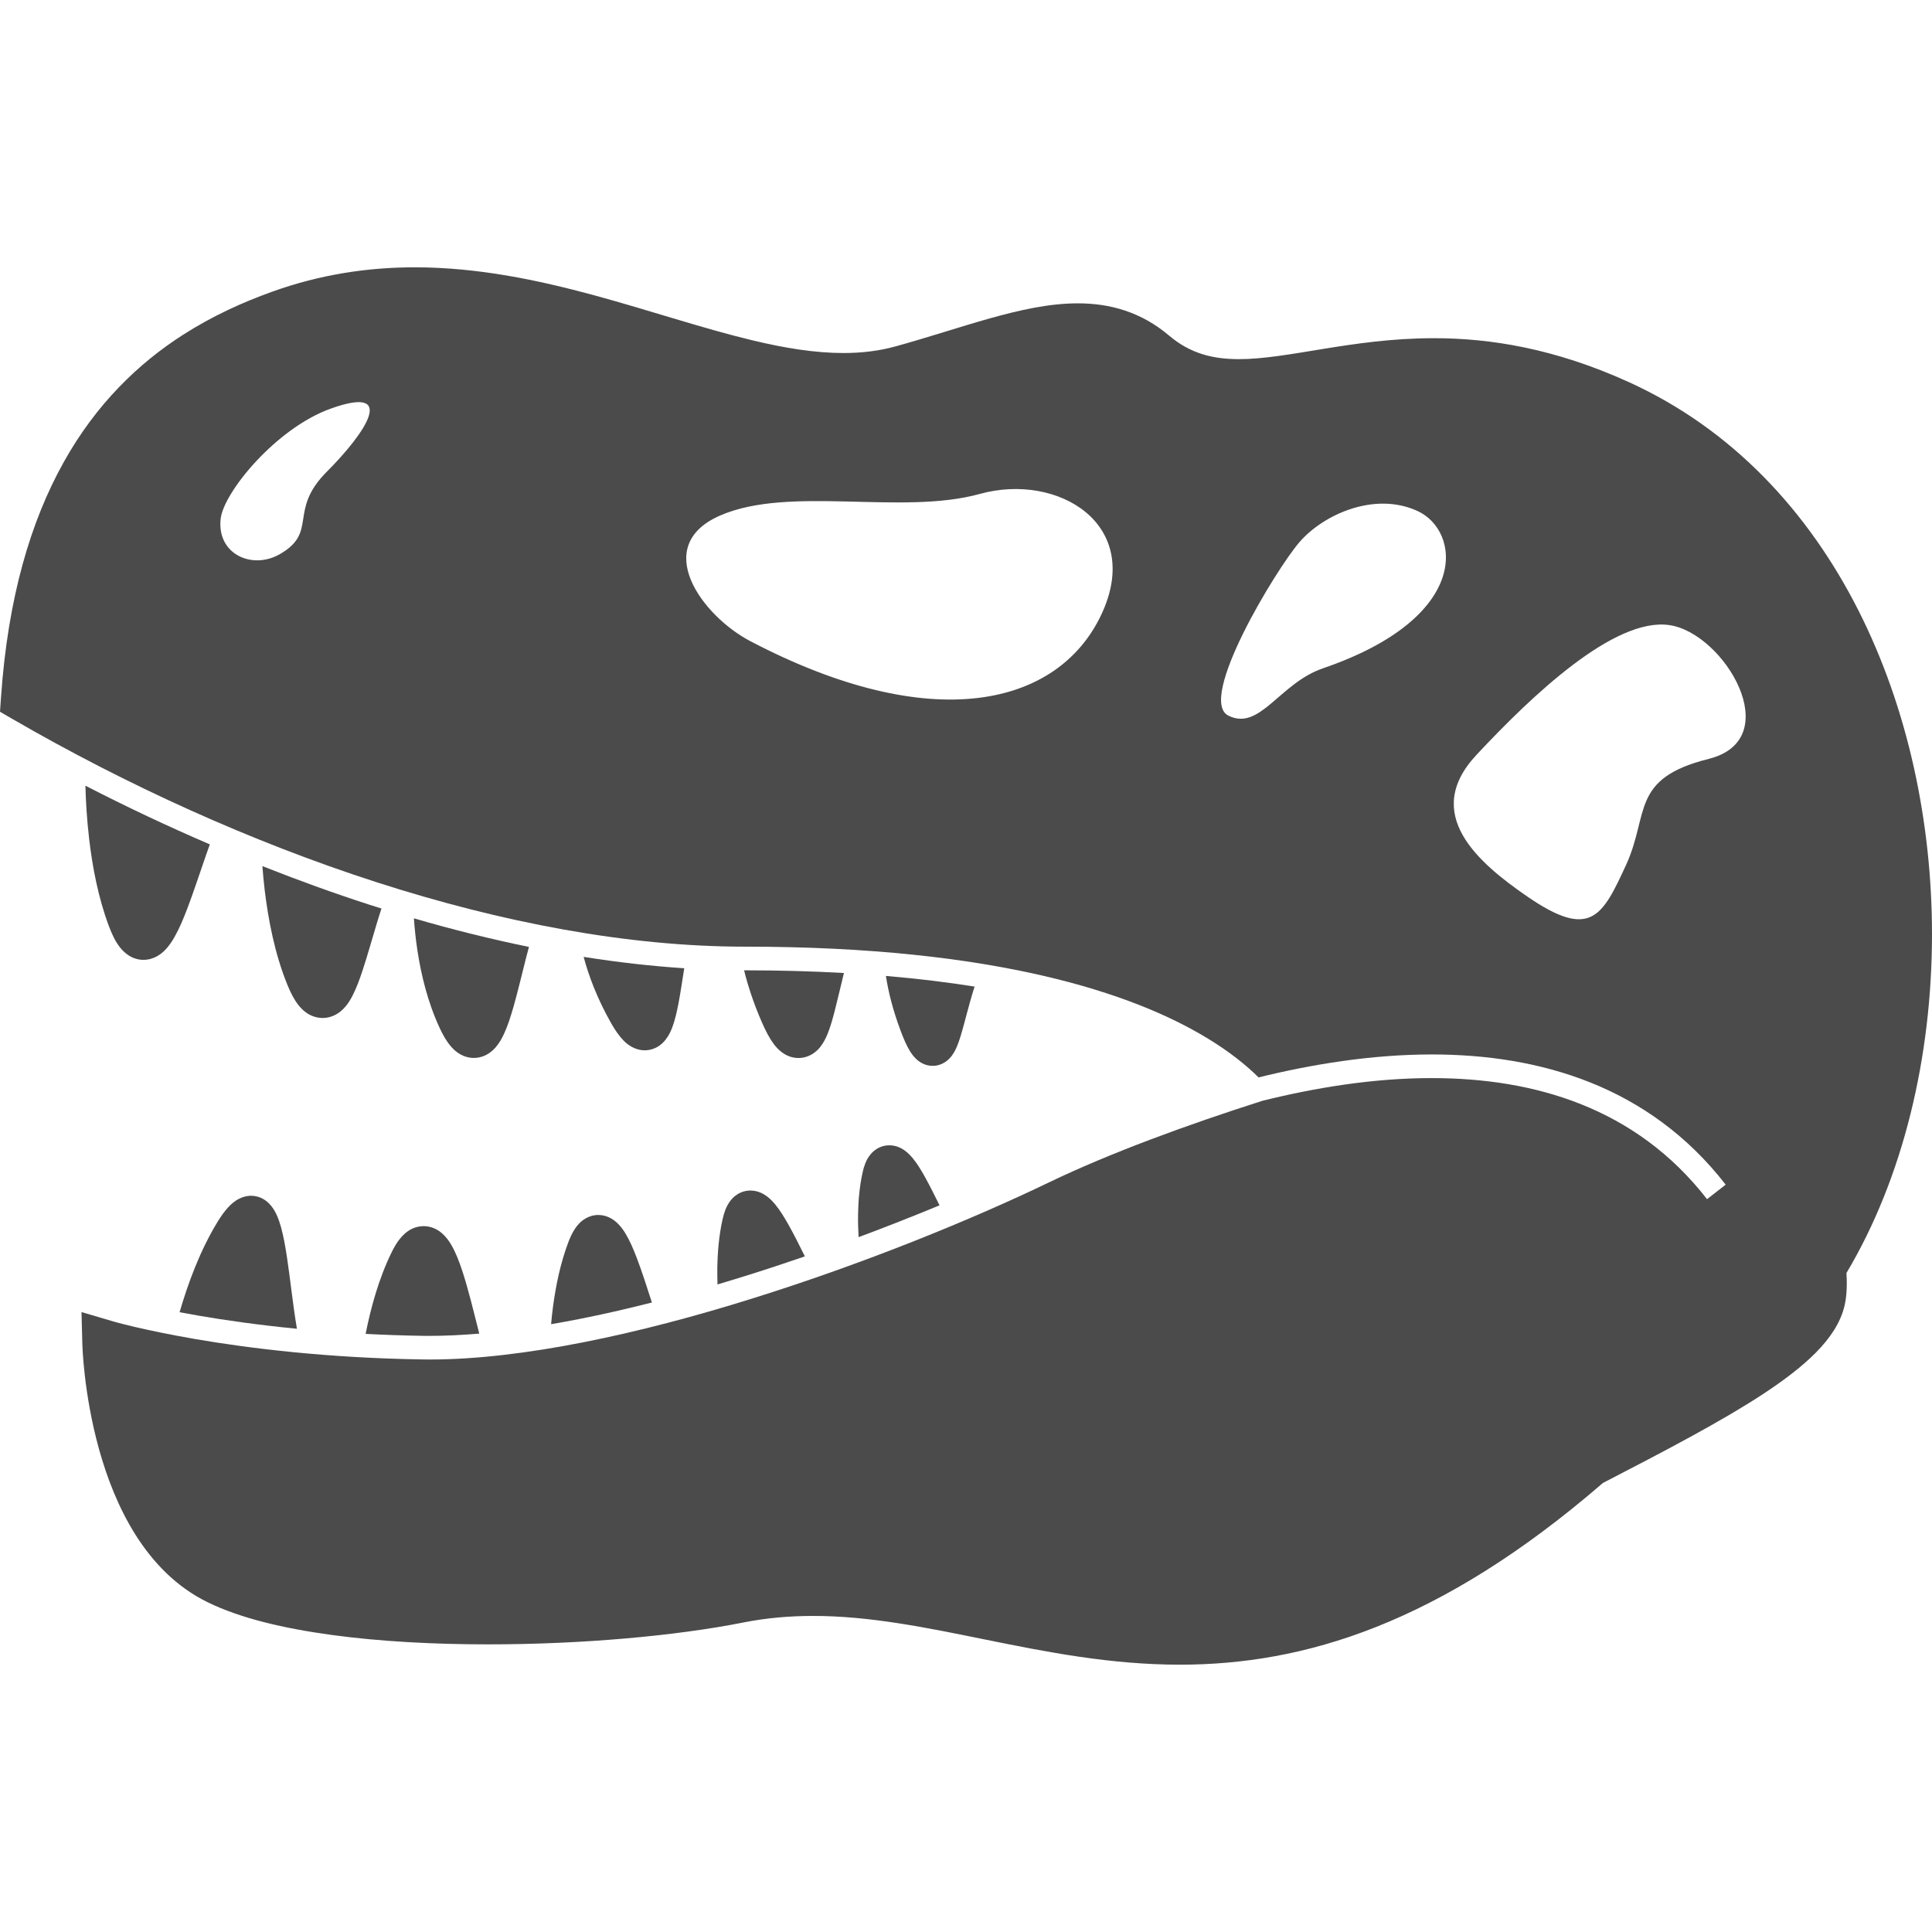
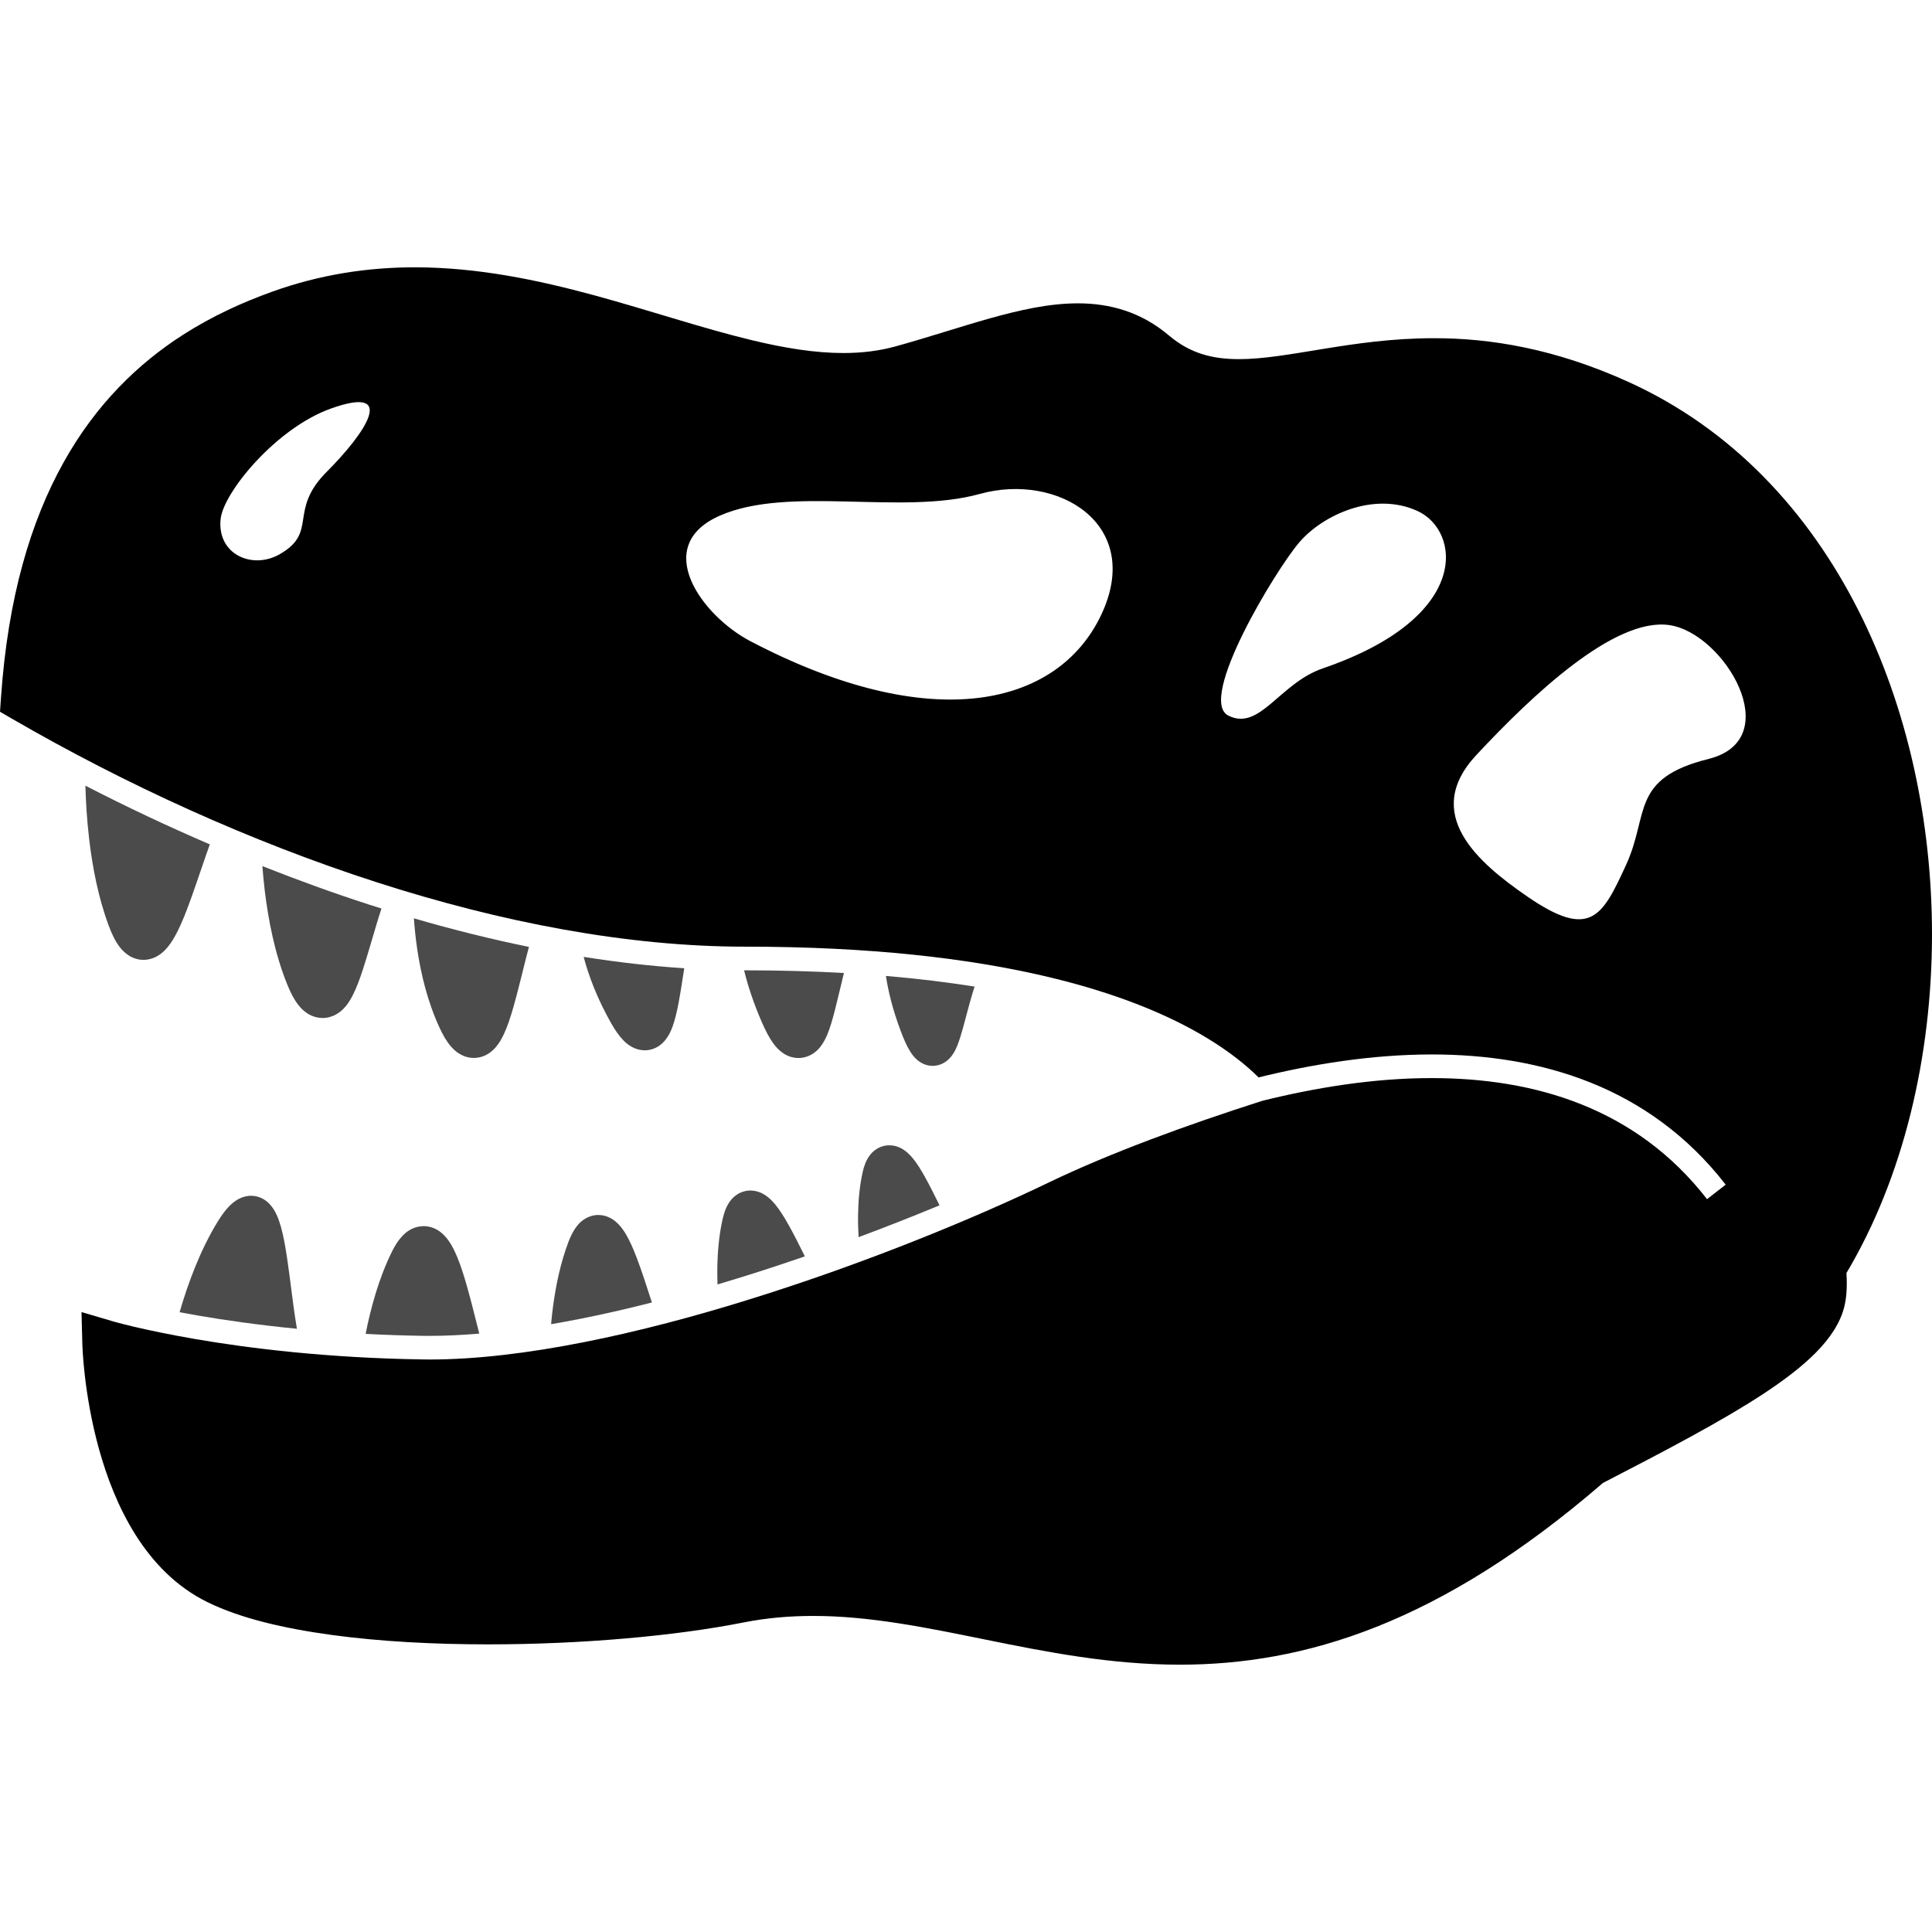
<svg xmlns="http://www.w3.org/2000/svg" version="1.1" id="_x32_" x="0px" y="0px" viewBox="0 0 512 512" style="width: 256px; height: 256px; opacity: 1;" xml:space="preserve">
  <style type="text/css">
- 	.st0{fill:#4B4B4B;}
+ 	.st0{fill:#000;}
</style>
  <g>
    <path class="st0" d="M241.182,278.612c0.476,0.76,0.992,1.488,1.852,2.247c0.435,0.374,0.972,0.759,1.67,1.073   c0.688,0.314,1.559,0.537,2.47,0.526c1.315,0.01,2.551-0.476,3.36-1.042c0.779-0.527,1.275-1.094,1.67-1.589   c0.709-0.951,1.094-1.782,1.457-2.652c0.608-1.498,1.083-3.108,1.59-4.949c0.759-2.733,1.549-5.911,2.54-9.231   c0.152-0.507,0.334-1.013,0.496-1.539c-7.156-1.133-14.98-2.105-23.512-2.823c0.617,4.048,1.791,8.897,3.866,14.443   C239.502,275.383,240.251,277.104,241.182,278.612z" style="fill: rgb(75, 75, 75);" />
    <path class="st0" d="M205.068,276.699c0.607,0.79,1.296,1.569,2.307,2.288c0.516,0.365,1.113,0.709,1.832,0.972   c0.718,0.263,1.559,0.425,2.419,0.425c1.406,0,2.774-0.486,3.724-1.094c0.911-0.586,1.529-1.224,2.025-1.831   c0.89-1.144,1.396-2.196,1.872-3.3c0.79-1.912,1.376-3.998,1.984-6.356c0.78-3.006,1.548-6.427,2.419-9.949   c-8.148-0.456-16.852-0.709-26.205-0.709c-0.081,0-0.162-0.01-0.253-0.01c0.982,4.018,2.47,8.635,4.727,13.817   C202.952,273.288,203.883,275.099,205.068,276.699z" style="fill: rgb(75, 75, 75);" />
    <path class="st0" d="M230.615,306.032c-0.638,0.79-1.013,1.559-1.315,2.308c-0.304,0.759-0.517,1.518-0.689,2.318   c-0.84,3.755-1.154,7.591-1.214,11.165c-0.031,2.135,0.03,4.17,0.141,6.032c7.247-2.692,14.434-5.526,21.449-8.432   c-1.306-2.632-2.612-5.263-3.897-7.571c-1.002-1.791-1.964-3.39-3.118-4.807c-0.587-0.709-1.215-1.397-2.105-2.075   c-0.456-0.334-0.982-0.668-1.65-0.941c-0.668-0.284-1.488-0.496-2.43-0.507c-1.184-0.04-2.5,0.344-3.462,0.962   C231.596,304.939,231.04,305.486,230.615,306.032z" style="fill: rgb(75, 75, 75);" />
    <path class="st0" d="M23.635,222.426c0.86,7.278,2.379,15.385,5.193,22.936c0.85,2.247,1.689,4.048,2.935,5.668   c0.637,0.799,1.396,1.578,2.439,2.226c1.032,0.658,2.43,1.134,3.846,1.113c1.346,0,2.581-0.404,3.512-0.92   c0.901-0.497,1.579-1.064,2.156-1.65c1.073-1.113,1.842-2.268,2.56-3.532c1.255-2.217,2.329-4.768,3.421-7.642   c1.631-4.302,3.25-9.262,4.96-14.181c0.314-0.901,0.628-1.782,0.952-2.672c-11.083-4.768-22.115-9.959-32.976-15.557   C22.734,212.082,22.997,217.021,23.635,222.426z" style="fill: rgb(75, 75, 75);" />
    <path class="st0" d="M193.65,318.097c-0.668,0.85-1.073,1.66-1.406,2.479c-0.314,0.82-0.558,1.671-0.76,2.561   c-0.962,4.292-1.315,8.705-1.387,12.814c-0.02,1.539,0.01,2.996,0.051,4.434c2.419-0.719,4.859-1.458,7.318-2.228   c5.212-1.619,10.506-3.37,15.83-5.202c-1.417-2.865-2.834-5.709-4.231-8.198c-1.154-2.055-2.258-3.878-3.543-5.466   c-0.648-0.79-1.336-1.538-2.298-2.267c-0.476-0.344-1.032-0.698-1.731-0.992c-0.688-0.284-1.548-0.507-2.51-0.526   c-1.224-0.04-2.56,0.354-3.552,0.992C194.672,316.974,194.096,317.541,193.65,318.097z" style="fill: rgb(75, 75, 75);" />
    <path class="st0" d="M165.168,275.667c0.606,0.628,1.305,1.235,2.216,1.741c0.911,0.506,2.115,0.931,3.492,0.931   c1.286,0.01,2.582-0.415,3.523-1.012c0.901-0.557,1.528-1.204,2.004-1.822c0.902-1.154,1.376-2.247,1.802-3.36   c0.708-1.944,1.173-4.029,1.629-6.376c0.526-2.814,0.992-5.952,1.498-9.171c-8.664-0.567-17.55-1.569-26.66-3.016   c1.285,4.838,3.501,10.911,7.328,17.652C163.021,273.005,163.962,274.411,165.168,275.667z" style="fill: rgb(75, 75, 75);" />
    <path class="st0" d="M69.537,229.532c0.142,1.933,0.344,4.068,0.608,6.356c0.921,7.612,2.611,16.762,6.032,25.142   c0.871,2.116,1.721,3.806,2.936,5.365c0.618,0.769,1.356,1.538,2.399,2.207c1.032,0.648,2.469,1.184,3.998,1.174   c1.387,0,2.682-0.425,3.634-0.983c0.901-0.516,1.569-1.123,2.105-1.7c1.012-1.104,1.65-2.196,2.236-3.351   c1.013-1.993,1.833-4.231,2.652-6.721c1.225-3.725,2.419-8.016,3.715-12.298c0.395-1.327,0.82-2.663,1.245-3.958   c-1.113-0.353-2.226-0.688-3.34-1.052C88.424,236.698,78.98,233.267,69.537,229.532z" style="fill: rgb(75, 75, 75);" />
    <path class="st0" d="M66.632,316.893c-1.194-0.021-2.298,0.304-3.167,0.739c-1.327,0.648-2.258,1.517-3.128,2.46   c-0.86,0.961-1.65,2.064-2.46,3.35c-4.868,7.844-8.107,16.832-10.284,24.312c1.65,0.304,3.411,0.628,5.293,0.952   c6.63,1.134,15.375,2.409,25.801,3.432c-0.293-1.731-0.556-3.513-0.81-5.314c-0.87-6.266-1.548-12.693-2.54-17.856   c-0.516-2.611-1.063-4.878-1.994-6.964c-0.486-1.052-1.064-2.084-2.085-3.107c-0.506-0.506-1.154-1.002-1.954-1.387   C68.515,317.146,67.564,316.902,66.632,316.893z" style="fill: rgb(75, 75, 75);" />
    <path class="st0" d="M119.559,277.387c0.627,0.709,1.356,1.397,2.348,1.974c0.982,0.576,2.298,1.012,3.684,1.002   c1.376,0,2.682-0.436,3.634-1.013c0.911-0.546,1.578-1.174,2.116-1.782c0.992-1.154,1.619-2.307,2.206-3.543   c0.992-2.126,1.761-4.534,2.54-7.226c1.143-4.029,2.237-8.665,3.401-13.25c0.223-0.88,0.465-1.74,0.698-2.6   c-9.95-2.045-20.122-4.556-30.497-7.582c0.172,2.521,0.456,5.375,0.922,8.462c0.971,6.386,2.692,13.675,5.921,20.629   C117.444,274.402,118.324,275.97,119.559,277.387z" style="fill: rgb(75, 75, 75);" />
    <path class="st0" d="M152.333,325.699c-0.668,1.012-1.164,2.075-1.63,3.269c-2.206,5.739-3.42,11.862-4.159,17.369   c-0.212,1.6-0.365,3.118-0.496,4.586c2.399-0.416,4.838-0.851,7.329-1.346c6.204-1.215,12.682-2.693,19.383-4.403   c-1.327-4.12-2.652-8.26-4.008-11.812c-0.962-2.51-1.913-4.716-3.107-6.66c-0.618-0.962-1.276-1.894-2.288-2.794   c-0.506-0.445-1.113-0.901-1.902-1.265c-0.77-0.375-1.741-0.638-2.784-0.658c-1.225-0.03-2.47,0.323-3.401,0.871   C153.831,323.664,152.99,324.697,152.333,325.699z" style="fill: rgb(75, 75, 75);" />
    <path class="st0" d="M105.975,328.301c-0.79,0.971-1.417,2.044-2.035,3.258c-3.593,7.228-5.718,15.224-7.045,21.934   c4.818,0.253,9.859,0.435,15.122,0.516c0.658,0,1.266,0.01,1.873,0.01c4.11,0,8.492-0.212,13.118-0.597   c-1.447-5.709-2.874-11.681-4.484-16.59c-0.881-2.632-1.761-4.949-2.976-7.015c-0.628-1.032-1.326-2.024-2.409-2.976   c-0.537-0.466-1.185-0.931-1.994-1.285c-0.8-0.354-1.771-0.608-2.774-0.618c-1.174-0.02-2.328,0.284-3.26,0.739   C107.706,326.377,106.765,327.328,105.975,328.301z" style="fill: rgb(75, 75, 75);" />
-     <path class="st0" d="M512,247.619c-0.009-29.667-6.336-59.85-19.524-85.904c-6.6-13.026-14.93-25.022-25.062-35.325   c-10.132-10.314-22.086-18.928-35.831-25.162c-19.556-8.888-36.732-11.62-51.642-11.6c-11.012,0-20.78,1.457-29.374,2.854   c-8.583,1.406-16.012,2.712-22.278,2.693c-3.634,0-6.852-0.416-9.838-1.376c-2.986-0.962-5.79-2.46-8.695-4.91   c-3.592-3.046-7.52-5.223-11.599-6.578c-4.089-1.367-8.3-1.924-12.521-1.924c-7.622,0.01-15.314,1.752-23.3,3.978   c-7.996,2.247-16.307,5.031-25.062,7.449c-4.362,1.195-8.938,1.741-13.776,1.741c-7.47,0-15.558-1.306-24.161-3.381   c-12.916-3.086-26.944-7.854-41.874-11.922c-14.94-4.05-30.82-7.399-47.532-7.41c-12.278,0-25.002,1.842-37.937,6.508   c-7.622,2.744-15.638,6.346-23.462,11.356c-11.741,7.512-23.037,18.291-31.691,33.848c-8.685,15.556-14.738,35.78-16.569,62.178   L0,188.619l3.381,1.963c30.092,17.42,63.078,32.451,96.298,43.18c33.21,10.709,66.652,17.106,97.736,17.115   c66.53-0.009,102.908,12.399,122.332,24.14c6.114,3.685,10.558,7.308,13.786,10.507c14.029-3.452,29.829-6.073,45.892-6.083   c14.14,0,28.483,2.035,41.884,7.368c13.402,5.335,25.841,14.019,36.014,27.137l-4.94,3.846   c-9.494-12.227-20.922-20.183-33.392-25.164c-12.47-4.979-26.013-6.922-39.566-6.922c-15.556-0.01-31.063,2.591-44.86,6.012   c-19.88,6.346-40.295,13.796-56.601,21.64c-20.052,9.657-48.756,21.449-78.636,30.771c-14.93,4.676-30.163,8.725-44.739,11.59   c-14.575,2.874-28.482,4.565-40.699,4.565c-0.628,0-1.265-0.021-1.913-0.021h-0.051c-25.203-0.384-45.821-2.935-60.092-5.384   c-7.136-1.225-12.683-2.43-16.418-3.3c-1.873-0.444-3.29-0.809-4.221-1.062c-0.476-0.122-0.82-0.213-1.042-0.283l-0.253-0.072   l-0.051-0.009v-0.01l-8.249-2.43l0.223,8.604c0.02,0.304,0.324,12.956,4.423,27.754c2.066,7.399,5.072,15.364,9.646,22.632   c4.565,7.247,10.8,13.867,19.252,17.966c8.705,4.22,19.981,6.862,32.784,8.614c12.784,1.74,27.065,2.49,41.448,2.49   c24.627,0,49.496-2.206,67.583-5.79c6.225-1.234,12.359-1.741,18.514-1.741c14.929-0.02,30,3.077,45.972,6.326   c15.963,3.229,32.825,6.589,51.257,6.589c16.144,0,33.462-2.611,52.138-10.051c18.512-7.368,38.341-19.424,59.941-38.099   c16.741-8.653,31.296-16.276,42.359-23.512c5.608-3.685,10.335-7.268,14.069-11.023c1.862-1.892,3.482-3.836,4.798-5.921   c1.306-2.075,2.328-4.312,2.865-6.731c0.395-1.792,0.546-3.655,0.546-5.779c0-0.851-0.04-1.752-0.091-2.672   C504.398,312.045,511.98,280.12,512,247.619z M86.643,124.974c-10.436,10.425-2.196,15.992-12.52,21.903   c-7.308,4.171-16.692,0-15.649-9.392c0.769-6.954,14.606-23.989,29.212-29.212C105.743,101.825,96.562,115.034,86.643,124.974z    M291.79,163.031c-11.478,24.091-44.748,32.128-92.948,6.883c-12.855-6.741-26.388-25.243-8.037-33.28   c18.361-8.037,48.2,0,68.858-5.739C280.312,125.155,303.269,138.922,291.79,163.031z M350.568,177.121   c-11.508,3.948-16.69,16.7-25.031,12.531c-8.351-4.18,12.51-38.604,18.776-45.912c6.255-7.298,19.818-13.564,31.298-8.341   C387.077,140.612,390.215,163.557,350.568,177.121z M452.798,201.119c-20.861,5.213-15.648,14.606-21.904,28.169   c-6.255,13.563-9.382,19.818-26.084,8.34c-13.086-8.999-28.159-21.904-13.553-37.551c14.606-15.649,36.51-36.52,51.116-34.424   C456.978,167.738,473.669,195.907,452.798,201.119z" style="fill: rgb(75, 75, 75);" />
+     <path class="st0" d="M512,247.619c-0.009-29.667-6.336-59.85-19.524-85.904c-6.6-13.026-14.93-25.022-25.062-35.325   c-10.132-10.314-22.086-18.928-35.831-25.162c-19.556-8.888-36.732-11.62-51.642-11.6c-11.012,0-20.78,1.457-29.374,2.854   c-8.583,1.406-16.012,2.712-22.278,2.693c-3.634,0-6.852-0.416-9.838-1.376c-2.986-0.962-5.79-2.46-8.695-4.91   c-3.592-3.046-7.52-5.223-11.599-6.578c-4.089-1.367-8.3-1.924-12.521-1.924c-7.622,0.01-15.314,1.752-23.3,3.978   c-7.996,2.247-16.307,5.031-25.062,7.449c-4.362,1.195-8.938,1.741-13.776,1.741c-7.47,0-15.558-1.306-24.161-3.381   c-12.916-3.086-26.944-7.854-41.874-11.922c-14.94-4.05-30.82-7.399-47.532-7.41c-12.278,0-25.002,1.842-37.937,6.508   c-7.622,2.744-15.638,6.346-23.462,11.356c-11.741,7.512-23.037,18.291-31.691,33.848c-8.685,15.556-14.738,35.78-16.569,62.178   L0,188.619l3.381,1.963c30.092,17.42,63.078,32.451,96.298,43.18c33.21,10.709,66.652,17.106,97.736,17.115   c66.53-0.009,102.908,12.399,122.332,24.14c6.114,3.685,10.558,7.308,13.786,10.507c14.029-3.452,29.829-6.073,45.892-6.083   c14.14,0,28.483,2.035,41.884,7.368c13.402,5.335,25.841,14.019,36.014,27.137l-4.94,3.846   c-9.494-12.227-20.922-20.183-33.392-25.164c-12.47-4.979-26.013-6.922-39.566-6.922c-15.556-0.01-31.063,2.591-44.86,6.012   c-19.88,6.346-40.295,13.796-56.601,21.64c-20.052,9.657-48.756,21.449-78.636,30.771c-14.93,4.676-30.163,8.725-44.739,11.59   c-14.575,2.874-28.482,4.565-40.699,4.565c-0.628,0-1.265-0.021-1.913-0.021h-0.051c-25.203-0.384-45.821-2.935-60.092-5.384   c-7.136-1.225-12.683-2.43-16.418-3.3c-1.873-0.444-3.29-0.809-4.221-1.062c-0.476-0.122-0.82-0.213-1.042-0.283l-0.253-0.072   l-0.051-0.009v-0.01l-8.249-2.43l0.223,8.604c0.02,0.304,0.324,12.956,4.423,27.754c2.066,7.399,5.072,15.364,9.646,22.632   c4.565,7.247,10.8,13.867,19.252,17.966c8.705,4.22,19.981,6.862,32.784,8.614c12.784,1.74,27.065,2.49,41.448,2.49   c24.627,0,49.496-2.206,67.583-5.79c6.225-1.234,12.359-1.741,18.514-1.741c14.929-0.02,30,3.077,45.972,6.326   c15.963,3.229,32.825,6.589,51.257,6.589c16.144,0,33.462-2.611,52.138-10.051c18.512-7.368,38.341-19.424,59.941-38.099   c16.741-8.653,31.296-16.276,42.359-23.512c5.608-3.685,10.335-7.268,14.069-11.023c1.862-1.892,3.482-3.836,4.798-5.921   c1.306-2.075,2.328-4.312,2.865-6.731c0.395-1.792,0.546-3.655,0.546-5.779c0-0.851-0.04-1.752-0.091-2.672   C504.398,312.045,511.98,280.12,512,247.619z M86.643,124.974c-10.436,10.425-2.196,15.992-12.52,21.903   c-7.308,4.171-16.692,0-15.649-9.392c0.769-6.954,14.606-23.989,29.212-29.212C105.743,101.825,96.562,115.034,86.643,124.974z    M291.79,163.031c-11.478,24.091-44.748,32.128-92.948,6.883c-12.855-6.741-26.388-25.243-8.037-33.28   c18.361-8.037,48.2,0,68.858-5.739C280.312,125.155,303.269,138.922,291.79,163.031z M350.568,177.121   c-11.508,3.948-16.69,16.7-25.031,12.531c-8.351-4.18,12.51-38.604,18.776-45.912c6.255-7.298,19.818-13.564,31.298-8.341   C387.077,140.612,390.215,163.557,350.568,177.121z M452.798,201.119c-20.861,5.213-15.648,14.606-21.904,28.169   c-6.255,13.563-9.382,19.818-26.084,8.34c-13.086-8.999-28.159-21.904-13.553-37.551c14.606-15.649,36.51-36.52,51.116-34.424   C456.978,167.738,473.669,195.907,452.798,201.119z" style="fill: rgb(0, 0, 0);" />
  </g>
</svg>
